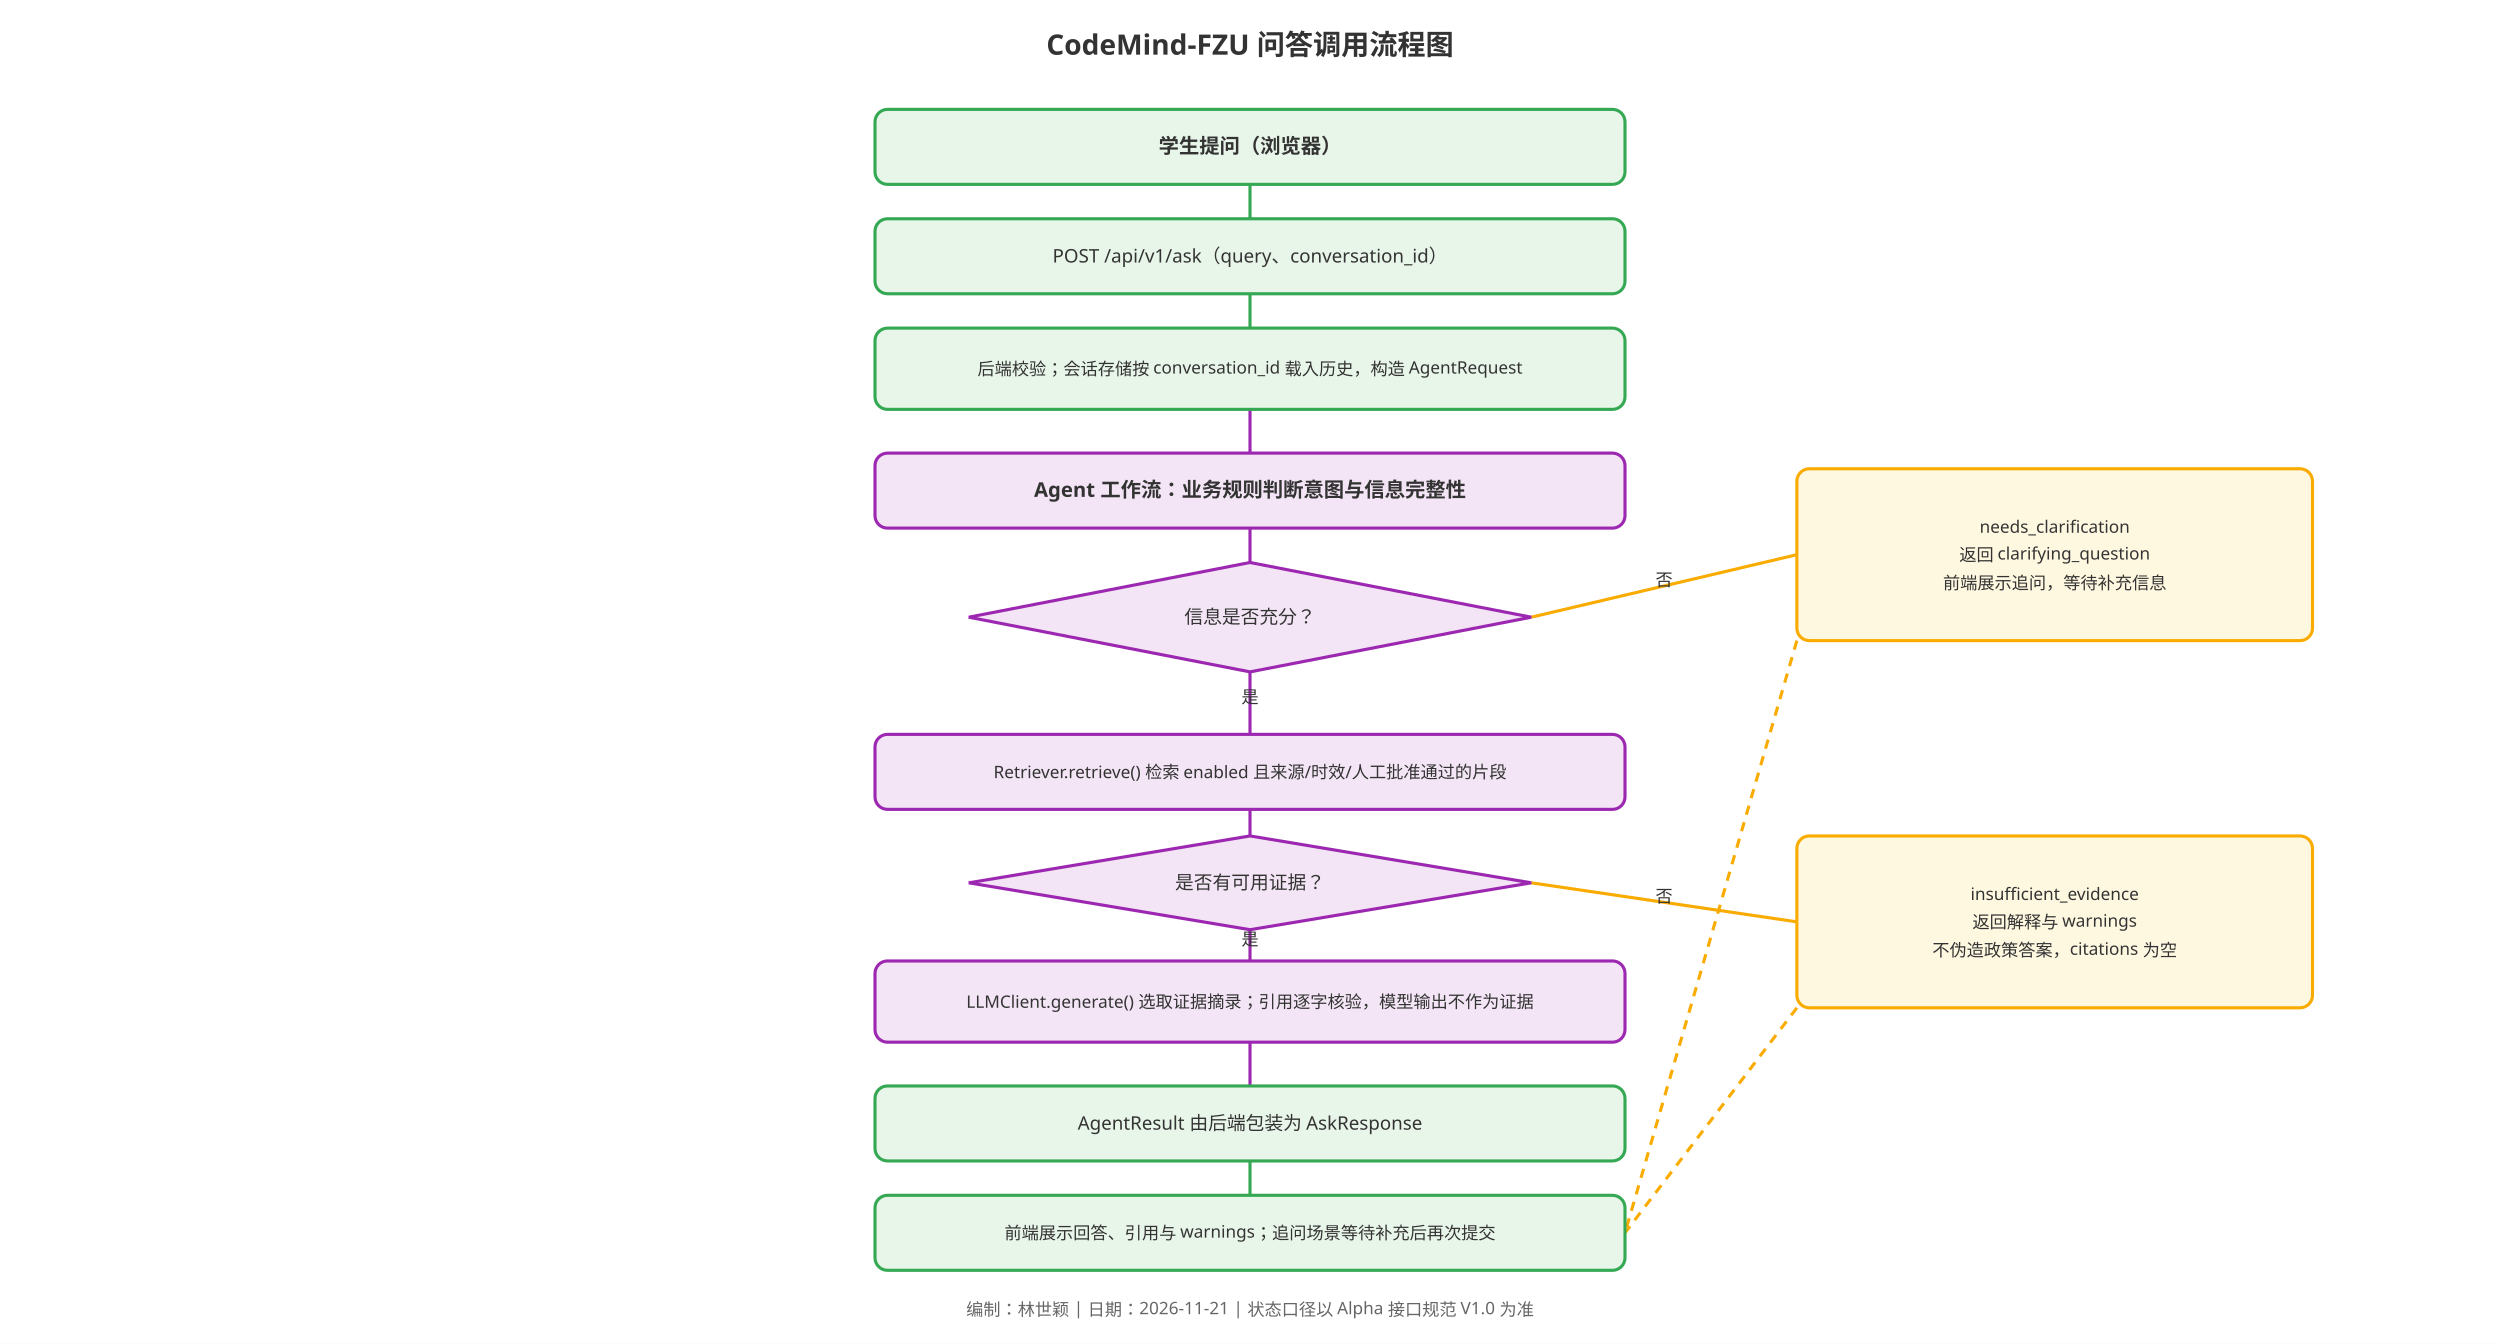
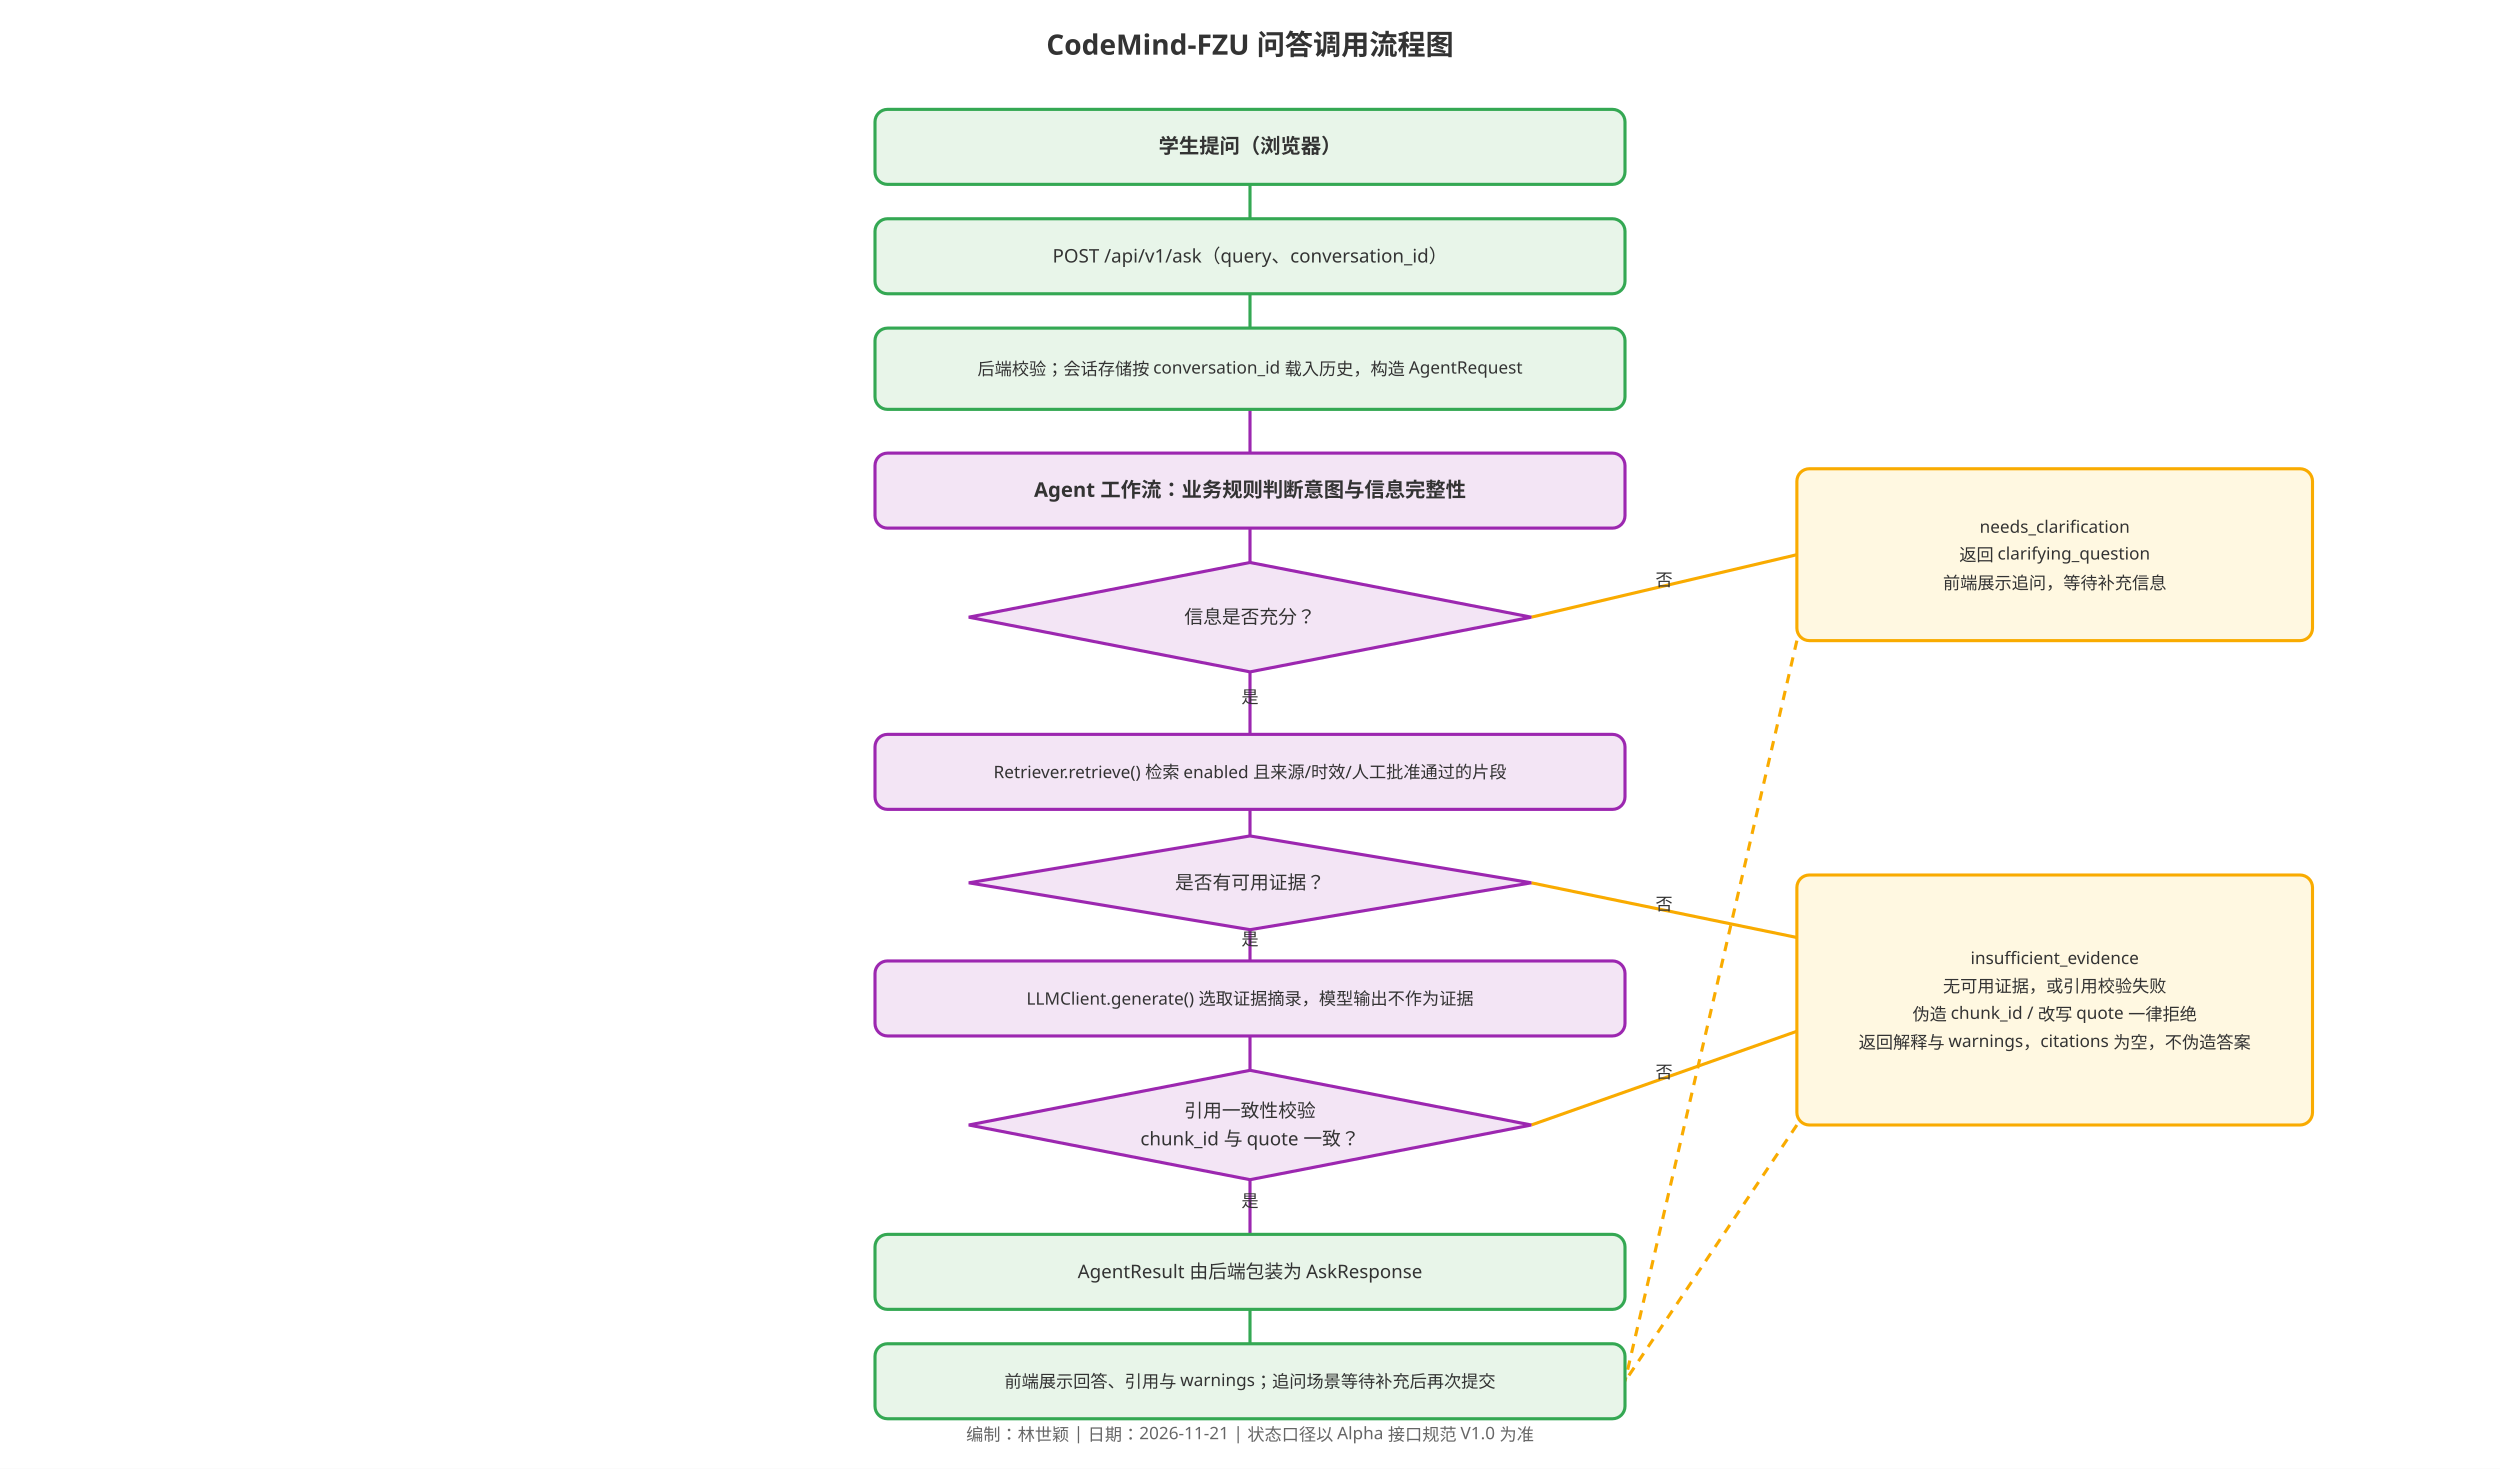
- <svg xmlns="http://www.w3.org/2000/svg" viewBox="0 0 1600 860" width="1600" height="860">
-   <rect width="1600" height="860" fill="#ffffff" />
+ <svg xmlns="http://www.w3.org/2000/svg" viewBox="0 0 1600 940" width="1600" height="940">
+   <rect width="1600" height="940" fill="#ffffff" />
  <text x="800.0" y="35" text-anchor="middle" font-family="Microsoft YaHei, sans-serif" font-size="18" font-weight="bold" fill="#333333">CodeMind-FZU 问答调用流程图</text>
  <line x1="800" y1="118" x2="800" y2="140" stroke="#34a853" stroke-width="2" />
  <line x1="800" y1="188" x2="800" y2="210" stroke="#34a853" stroke-width="2" />
  <line x1="800" y1="262" x2="800" y2="290" stroke="#9c27b0" stroke-width="2" />
  <line x1="800" y1="338" x2="800" y2="360" stroke="#9c27b0" stroke-width="2" />
  <line x1="800" y1="430" x2="800" y2="470" stroke="#9c27b0" stroke-width="2" />
  <text x="800.0" y="450.0" text-anchor="middle" font-family="Microsoft YaHei, sans-serif" font-size="11" fill="#333333">是</text>
  <line x1="980" y1="395" x2="1150" y2="355" stroke="#f9ab00" stroke-width="2" />
  <text x="1065.0" y="375.0" text-anchor="middle" font-family="Microsoft YaHei, sans-serif" font-size="11" fill="#333333">否</text>
  <line x1="800" y1="518" x2="800" y2="535" stroke="#9c27b0" stroke-width="2" />
  <line x1="800" y1="595" x2="800" y2="615" stroke="#9c27b0" stroke-width="2" />
  <text x="800.0" y="605.0" text-anchor="middle" font-family="Microsoft YaHei, sans-serif" font-size="11" fill="#333333">是</text>
-   <line x1="980" y1="565" x2="1150" y2="590" stroke="#f9ab00" stroke-width="2" />
-   <text x="1065.0" y="577.5" text-anchor="middle" font-family="Microsoft YaHei, sans-serif" font-size="11" fill="#333333">否</text>
-   <line x1="800" y1="667" x2="800" y2="695" stroke="#9c27b0" stroke-width="2" />
-   <line x1="800" y1="743" x2="800" y2="765" stroke="#34a853" stroke-width="2" />
-   <line x1="1150" y1="410" x2="1040" y2="789" stroke="#f9ab00" stroke-width="2" stroke-dasharray="6,5" />
-   <line x1="1150" y1="645" x2="1040" y2="789" stroke="#f9ab00" stroke-width="2" stroke-dasharray="6,5" />
+   <line x1="980" y1="565" x2="1150" y2="600" stroke="#f9ab00" stroke-width="2" />
+   <text x="1065.0" y="582.5" text-anchor="middle" font-family="Microsoft YaHei, sans-serif" font-size="11" fill="#333333">否</text>
+   <line x1="800" y1="663" x2="800" y2="685" stroke="#9c27b0" stroke-width="2" />
+   <line x1="800" y1="755" x2="800" y2="790" stroke="#9c27b0" stroke-width="2" />
+   <text x="800.0" y="772.5" text-anchor="middle" font-family="Microsoft YaHei, sans-serif" font-size="11" fill="#333333">是</text>
+   <line x1="980" y1="720" x2="1150" y2="660" stroke="#f9ab00" stroke-width="2" />
+   <text x="1065.0" y="690.0" text-anchor="middle" font-family="Microsoft YaHei, sans-serif" font-size="11" fill="#333333">否</text>
+   <line x1="800" y1="838" x2="800" y2="860" stroke="#34a853" stroke-width="2" />
+   <line x1="1150" y1="410" x2="1040" y2="884" stroke="#f9ab00" stroke-width="2" stroke-dasharray="6,5" />
+   <line x1="1150" y1="720" x2="1040" y2="884" stroke="#f9ab00" stroke-width="2" stroke-dasharray="6,5" />
  <rect x="560" y="70" width="480" height="48" rx="8" fill="#e8f5e9" stroke="#34a853" stroke-width="2" />
  <text x="800.0" y="98.0" text-anchor="middle" font-family="Microsoft YaHei, sans-serif" font-size="13" font-weight="bold" fill="#333333">学生提问（浏览器）</text>
  <rect x="560" y="140" width="480" height="48" rx="8" fill="#e8f5e9" stroke="#34a853" stroke-width="2" />
  <text x="800.0" y="168.0" text-anchor="middle" font-family="Microsoft YaHei, sans-serif" font-size="12" fill="#333333">POST /api/v1/ask（query、conversation_id）</text>
  <rect x="560" y="210" width="480" height="52" rx="8" fill="#e8f5e9" stroke="#34a853" stroke-width="2" />
  <text x="800.0" y="240.0" text-anchor="middle" font-family="Microsoft YaHei, sans-serif" font-size="11" fill="#333333">后端校验；会话存储按 conversation_id 载入历史，构造 AgentRequest</text>
  <rect x="560" y="290" width="480" height="48" rx="8" fill="#f3e5f5" stroke="#9c27b0" stroke-width="2" />
  <text x="800.0" y="318.0" text-anchor="middle" font-family="Microsoft YaHei, sans-serif" font-size="13" font-weight="bold" fill="#333333">Agent 工作流：业务规则判断意图与信息完整性</text>
  <polygon points="800.0,360 980,395.0 800.0,430 620,395.0" fill="#f3e5f5" stroke="#9c27b0" stroke-width="2" />
  <text x="800.0" y="399.0" text-anchor="middle" font-family="Microsoft YaHei, sans-serif" font-size="12" fill="#333333">信息是否充分？</text>
  <rect x="560" y="470" width="480" height="48" rx="8" fill="#f3e5f5" stroke="#9c27b0" stroke-width="2" />
  <text x="800.0" y="498.0" text-anchor="middle" font-family="Microsoft YaHei, sans-serif" font-size="11" fill="#333333">Retriever.retrieve() 检索 enabled 且来源/时效/人工批准通过的片段</text>
  <polygon points="800.0,535 980,565.0 800.0,595 620,565.0" fill="#f3e5f5" stroke="#9c27b0" stroke-width="2" />
  <text x="800.0" y="569.0" text-anchor="middle" font-family="Microsoft YaHei, sans-serif" font-size="12" fill="#333333">是否有可用证据？</text>
-   <rect x="560" y="615" width="480" height="52" rx="8" fill="#f3e5f5" stroke="#9c27b0" stroke-width="2" />
-   <text x="800.0" y="645.0" text-anchor="middle" font-family="Microsoft YaHei, sans-serif" font-size="11" fill="#333333">LLMClient.generate() 选取证据摘录；引用逐字核验，模型输出不作为证据</text>
-   <rect x="560" y="695" width="480" height="48" rx="8" fill="#e8f5e9" stroke="#34a853" stroke-width="2" />
-   <text x="800.0" y="723.0" text-anchor="middle" font-family="Microsoft YaHei, sans-serif" font-size="12" fill="#333333">AgentResult 由后端包装为 AskResponse</text>
-   <rect x="560" y="765" width="480" height="48" rx="8" fill="#e8f5e9" stroke="#34a853" stroke-width="2" />
-   <text x="800.0" y="793.0" text-anchor="middle" font-family="Microsoft YaHei, sans-serif" font-size="11" fill="#333333">前端展示回答、引用与 warnings；追问场景等待补充后再次提交</text>
+   <rect x="560" y="615" width="480" height="48" rx="8" fill="#f3e5f5" stroke="#9c27b0" stroke-width="2" />
+   <text x="800.0" y="643.0" text-anchor="middle" font-family="Microsoft YaHei, sans-serif" font-size="11" fill="#333333">LLMClient.generate() 选取证据摘录，模型输出不作为证据</text>
+   <polygon points="800.0,685 980,720.0 800.0,755 620,720.0" fill="#f3e5f5" stroke="#9c27b0" stroke-width="2" />
+   <text x="800.0" y="715.0" text-anchor="middle" font-family="Microsoft YaHei, sans-serif" font-size="12" fill="#333333">引用一致性校验</text>
+   <text x="800.0" y="733.0" text-anchor="middle" font-family="Microsoft YaHei, sans-serif" font-size="12" fill="#333333">chunk_id 与 quote 一致？</text>
+   <rect x="560" y="790" width="480" height="48" rx="8" fill="#e8f5e9" stroke="#34a853" stroke-width="2" />
+   <text x="800.0" y="818.0" text-anchor="middle" font-family="Microsoft YaHei, sans-serif" font-size="12" fill="#333333">AgentResult 由后端包装为 AskResponse</text>
+   <rect x="560" y="860" width="480" height="48" rx="8" fill="#e8f5e9" stroke="#34a853" stroke-width="2" />
+   <text x="800.0" y="888.0" text-anchor="middle" font-family="Microsoft YaHei, sans-serif" font-size="11" fill="#333333">前端展示回答、引用与 warnings；追问场景等待补充后再次提交</text>
  <rect x="1150" y="300" width="330" height="110" rx="8" fill="#fff8e1" stroke="#f9ab00" stroke-width="2" />
  <text x="1315.0" y="341.0" text-anchor="middle" font-family="Microsoft YaHei, sans-serif" font-size="11" fill="#333333">needs_clarification</text>
  <text x="1315.0" y="359.0" text-anchor="middle" font-family="Microsoft YaHei, sans-serif" font-size="11" fill="#333333">返回 clarifying_question</text>
  <text x="1315.0" y="377.0" text-anchor="middle" font-family="Microsoft YaHei, sans-serif" font-size="11" fill="#333333">前端展示追问，等待补充信息</text>
-   <rect x="1150" y="535" width="330" height="110" rx="8" fill="#fff8e1" stroke="#f9ab00" stroke-width="2" />
-   <text x="1315.0" y="576.0" text-anchor="middle" font-family="Microsoft YaHei, sans-serif" font-size="11" fill="#333333">insufficient_evidence</text>
-   <text x="1315.0" y="594.0" text-anchor="middle" font-family="Microsoft YaHei, sans-serif" font-size="11" fill="#333333">返回解释与 warnings</text>
-   <text x="1315.0" y="612.0" text-anchor="middle" font-family="Microsoft YaHei, sans-serif" font-size="11" fill="#333333">不伪造政策答案，citations 为空</text>
-   <text x="800.0" y="842" text-anchor="middle" font-family="Microsoft YaHei, sans-serif" font-size="11" fill="#666666">编制：林世颖 | 日期：2026-11-21 | 状态口径以 Alpha 接口规范 V1.0 为准</text>
+   <rect x="1150" y="560" width="330" height="160" rx="8" fill="#fff8e1" stroke="#f9ab00" stroke-width="2" />
+   <text x="1315.0" y="617.0" text-anchor="middle" font-family="Microsoft YaHei, sans-serif" font-size="11" fill="#333333">insufficient_evidence</text>
+   <text x="1315.0" y="635.0" text-anchor="middle" font-family="Microsoft YaHei, sans-serif" font-size="11" fill="#333333">无可用证据，或引用校验失败</text>
+   <text x="1315.0" y="653.0" text-anchor="middle" font-family="Microsoft YaHei, sans-serif" font-size="11" fill="#333333">伪造 chunk_id / 改写 quote 一律拒绝</text>
+   <text x="1315.0" y="671.0" text-anchor="middle" font-family="Microsoft YaHei, sans-serif" font-size="11" fill="#333333">返回解释与 warnings，citations 为空，不伪造答案</text>
+   <text x="800.0" y="922" text-anchor="middle" font-family="Microsoft YaHei, sans-serif" font-size="11" fill="#666666">编制：林世颖 | 日期：2026-11-21 | 状态口径以 Alpha 接口规范 V1.0 为准</text>
</svg>
